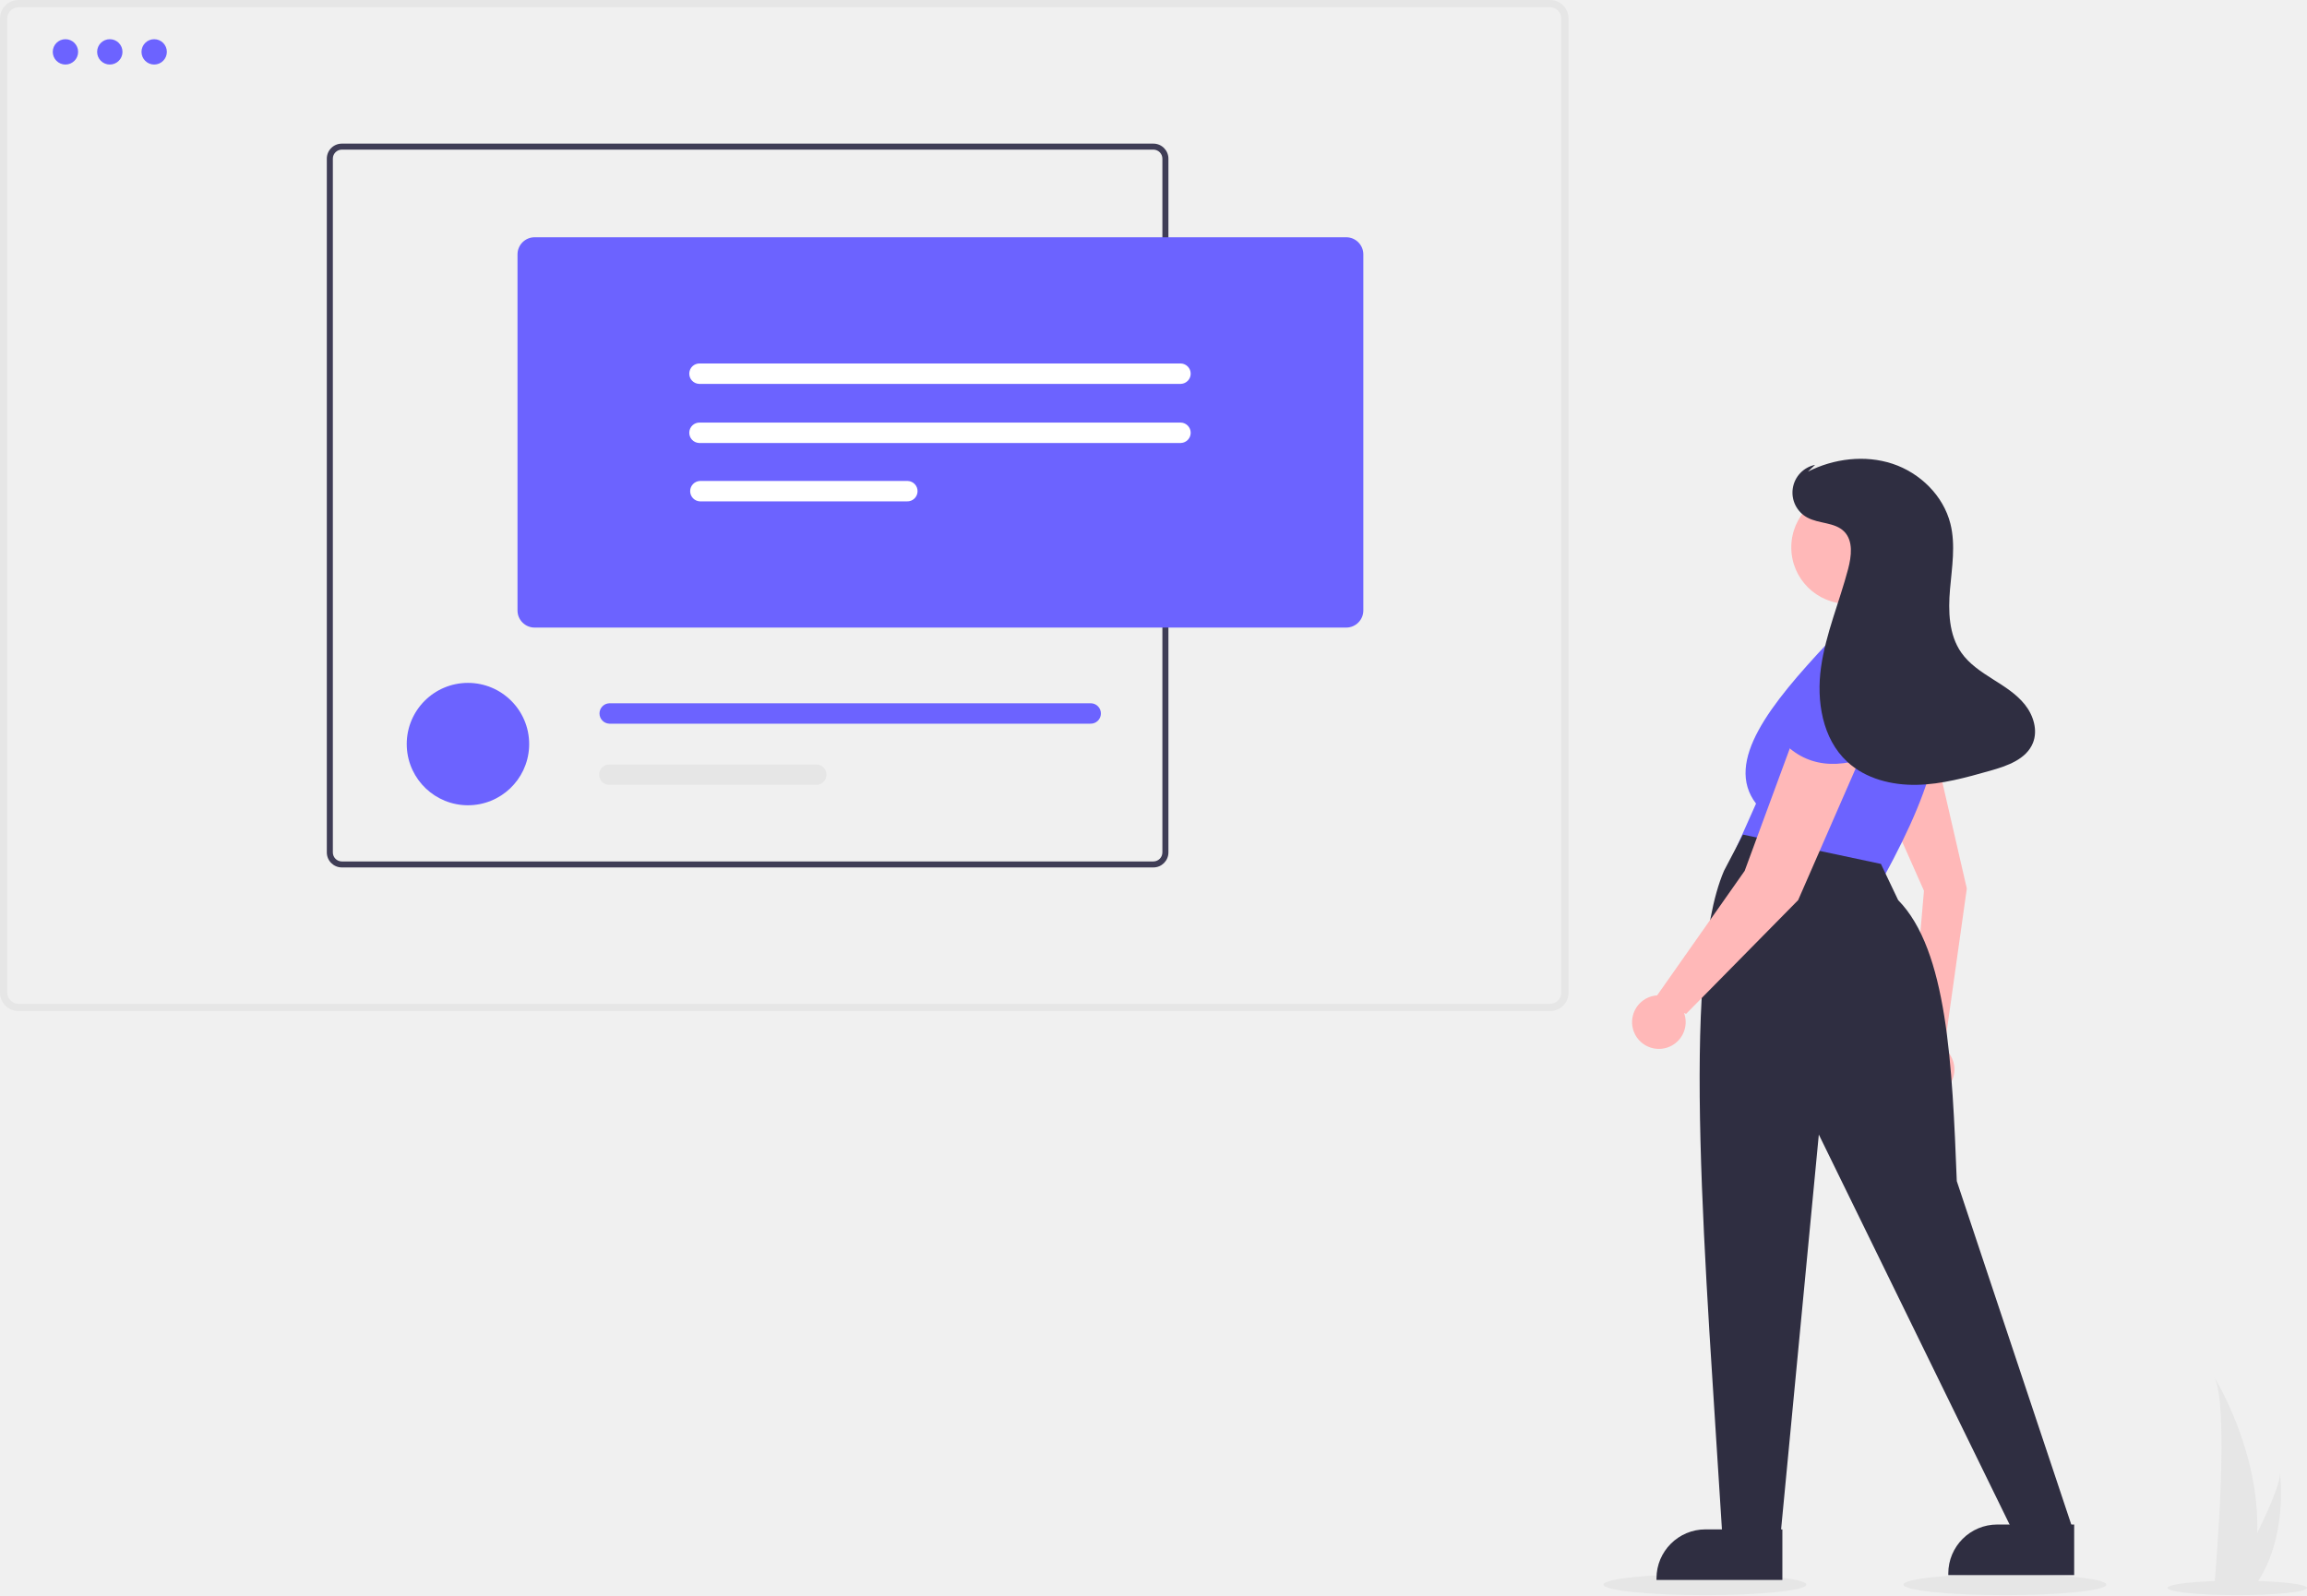
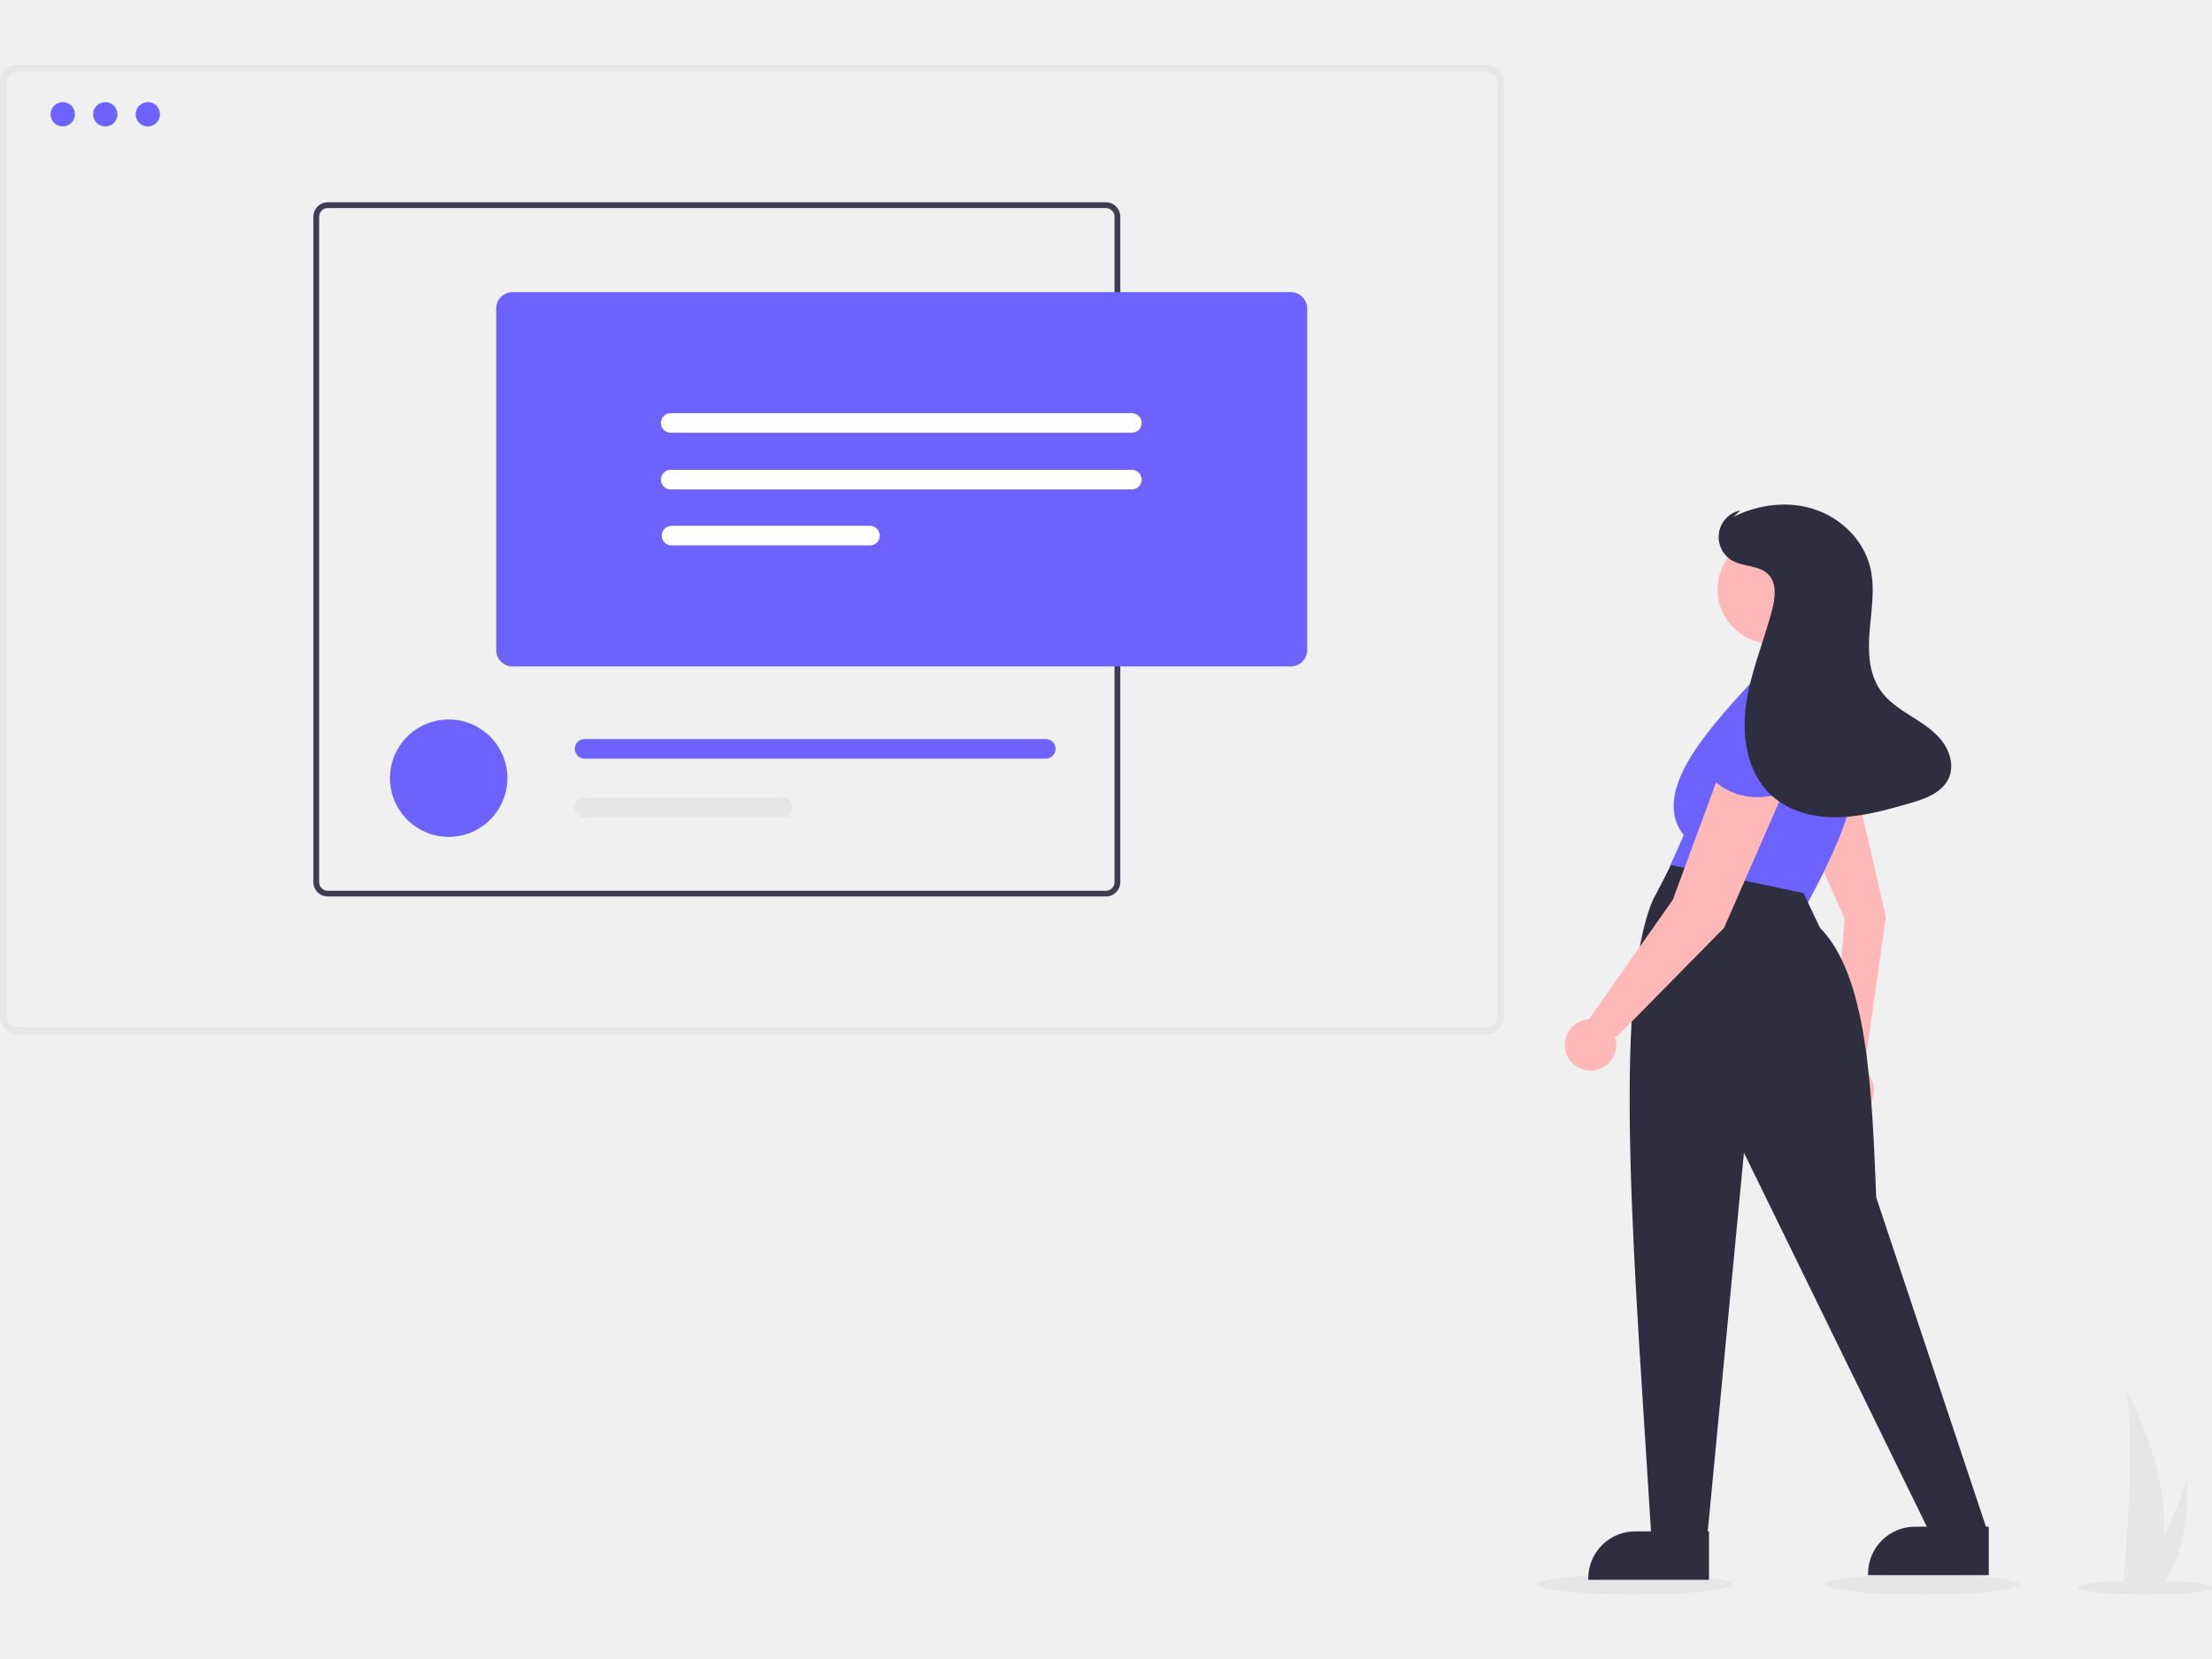
- <svg xmlns="http://www.w3.org/2000/svg" data-name="Layer 1" width="948.74" height="656.188" viewBox="0 0 948.74 656.188">
+ <svg xmlns="http://www.w3.org/2000/svg" data-name="Layer 1" width="64" height="48" viewBox="0 0 948.74 656.188">
  <path d="M893.483,435.695,916.85,488.328l-5.623,65.093a11.02,11.02,0,1,0,13.175-.803l.916-.161,9.155-65.048-15.1-65.613Z" transform="translate(-125.63 -121.906)" fill="#ffb8b8" />
  <ellipse id="b78bcc7b-dc51-41b0-8da1-d9ae2dc50050" data-name="Ellipse 432" cx="701.125" cy="651.844" rx="41.704" ry="4.344" fill="#e6e6e6" />
  <ellipse id="e61ab66d-6414-4e65-834d-738041a766d7" data-name="Ellipse 433" cx="824.498" cy="651.844" rx="41.704" ry="4.344" fill="#e6e6e6" />
  <ellipse id="b14e1fdf-dcce-4a60-9ebe-71ac2d975d4d" data-name="Ellipse 434" cx="920.069" cy="653.201" rx="28.671" ry="2.987" fill="#e6e6e6" />
  <path id="b155b0ed-0d8b-4bf4-9d1d-fec88f99f221-103" data-name="Path 2215" d="M1053.9,752.469a79.301,79.301,0,0,1-3.7,21.921c-.052.165-.106.327-.16.492h-13.824c.015-.147.03-.312.044-.492.922-10.6,6.236-75.092-.118-86.121C1036.7,689.163,1054.976,718.798,1053.9,752.469Z" transform="translate(-125.63 -121.906)" fill="#e6e6e6" />
  <path id="be40ba6a-ff22-46fc-b19c-3116db10fbe1-104" data-name="Path 2216" d="M1052.867,774.39q-.174.247-.359.492h-10.371c.079-.14.17-.3.275-.492,1.713-3.092,6.784-12.337,11.492-21.921,5.059-10.3,9.7-20.99,9.309-24.859C1063.334,728.483,1066.834,755.084,1052.867,774.39Z" transform="translate(-125.63 -121.906)" fill="#e6e6e6" />
  <path id="eeaf384e-0545-4292-b8fb-facd94914478-105" data-name="Path 2217" d="M763.112,537.816h-629.9a7.591,7.591,0,0,1-7.582-7.582V129.488a7.59,7.59,0,0,1,7.582-7.582h629.9a7.59,7.59,0,0,1,7.582,7.582V530.234A7.591,7.591,0,0,1,763.112,537.816Zm-629.9-412.91a4.587,4.587,0,0,0-4.582,4.582V530.234a4.587,4.587,0,0,0,4.582,4.582h629.9a4.587,4.587,0,0,0,4.582-4.582V129.488a4.587,4.587,0,0,0-4.582-4.582Z" transform="translate(-125.63 -121.906)" fill="#e6e6e6" />
  <path id="fa4958e0-769a-4069-95d8-47331dde78e6-106" data-name="Path 2218" d="M599.955,180.987H266.213a6.189,6.189,0,0,0-6.182,6.182V472.552a6.189,6.189,0,0,0,6.182,6.182H599.955a6.189,6.189,0,0,0,6.182-6.182V187.169A6.189,6.189,0,0,0,599.955,180.987Zm3.7,291.566a3.718,3.718,0,0,1-3.7,3.716H266.213a3.711,3.711,0,0,1-3.7-3.716V187.169a3.711,3.711,0,0,1,3.7-3.716H599.955a3.718,3.718,0,0,1,3.7,3.716Z" transform="translate(-125.63 -121.906)" fill="#3f3d56" />
  <path id="b96bbff1-710e-4cf9-8f0a-207f6a2454c7-107" data-name="Path 2219" d="M343.249,427.991c0,.44-.012.88-.035,1.308a25.175,25.175,0,0,1-50.281,0c-.023-.428-.035-.868-.035-1.308a25.175,25.175,0,0,1,50.35,0Z" transform="translate(-125.63 -121.906)" fill="#6c63ff" />
  <path id="a99625a5-8e94-4aa2-927a-7cc58a47d0f9-108" data-name="Path 2220" d="M574.021,411.204H376.21a4.2,4.2,0,0,0,0,8.394H574.021a4.2,4.2,0,0,0,.317-8.394Q574.18,411.198,574.021,411.204Z" transform="translate(-125.63 -121.906)" fill="#6c63ff" />
  <path id="f2e8dd5a-2c6f-4c4a-9a4a-91faa08ec764-109" data-name="Path 2221" d="M461.327,436.384H376.21a4.191,4.191,0,0,0,0,8.382h85.117a4.191,4.191,0,0,0,.014-8.382Z" transform="translate(-125.63 -121.906)" fill="#e6e6e6" />
  <path id="b0d633b1-50f0-455b-880b-69d0ec30b218-110" data-name="Path 2222" d="M679.244,380.069H345.5a7.057,7.057,0,0,1-7.049-7.049V226.554a7.057,7.057,0,0,1,7.049-7.049H679.24a7.057,7.057,0,0,1,7.049,7.049V373.016A7.057,7.057,0,0,1,679.244,380.069Z" transform="translate(-125.63 -121.906)" fill="#6c63ff" />
  <path id="a4d76c33-4002-4242-b64e-8bf1a807cbd3-111" data-name="Path 2223" d="M413.471,271.424a4.2,4.2,0,0,0-.367,8.392q.183.008.367,0H611.278a4.2,4.2,0,0,0,0-8.392Z" transform="translate(-125.63 -121.906)" fill="#fff" />
  <path id="a4bd9330-30bf-4fe3-97b2-bd8f02deaa7a-112" data-name="Path 2224" d="M413.471,295.737a4.2,4.2,0,0,0-.367,8.392q.183.008.367,0H611.278a4.2,4.2,0,0,0,0-8.392Z" transform="translate(-125.63 -121.906)" fill="#fff" />
  <path id="f4033984-e442-4bd8-ab2d-9d91ebc99eb7-113" data-name="Path 2225" d="M413.471,319.754a4.2,4.2,0,0,0,0,8.392h85.117a4.2,4.2,0,1,0,.367-8.392q-.183-.008-.367,0Z" transform="translate(-125.63 -121.906)" fill="#fff" />
  <circle id="f8f82ae4-70bd-49d3-8148-f9c9501b42d9" data-name="Ellipse 435" cx="26.913" cy="21.337" r="5.213" fill="#6c63ff" />
  <circle id="fa464750-9ca1-4e8d-97b4-cb58e01582d0" data-name="Ellipse 436" cx="45.158" cy="21.337" r="5.213" fill="#6c63ff" />
  <circle id="a6e2f59b-2266-45a7-a68c-25353aee0074" data-name="Ellipse 437" cx="63.403" cy="21.337" r="5.213" fill="#6c63ff" />
  <circle id="f535a5d2-8502-4b05-b17c-60a180e2caaa" data-name="Ellipse 438" cx="759.876" cy="225.16" r="23.221" fill="#ffb8b8" />
  <path id="a6ce20f5-c5fa-405c-86dd-46bb39d2c055-114" data-name="Path 2228" d="M839.577,470.903l60.987,11.346c20.561-37.668,31.9-71.681,12.765-93.608l-36.167-2.128c-23.109,24.712-42.654,48.694-29.374,65.954Z" transform="translate(-125.63 -121.906)" fill="#6c63ff" />
  <path id="af3567e9-adb8-4eb6-a03d-f215f48a4fbf-115" data-name="Path 2229" d="M893.886,441.326c13.957,5.34,26.911.7,38.8-14.521l-17.622-34-22.455,4.45Z" transform="translate(-125.63 -121.906)" fill="#6c63ff" />
  <path id="bace76f9-9256-4201-a271-96ace1a4e0ec-116" data-name="Path 2230" d="M833.9,753.146l24.111-1.24,15.6-163.283,79.425,162.4,24.82-.709L930.348,607.769c-1.875-47.556-3.835-94.988-24.111-115.592l-7.091-14.892-56.732-12.056-7.8,14.892C816.527,522.354,827.146,643.024,833.9,753.146Z" transform="translate(-125.63 -121.906)" fill="#2f2e41" />
  <path d="M862.976,426.228l-19.856,53.9L807.115,531.365a11.02,11.02,0,1,0,11.062,7.202l.832.416,46.095-46.8,26.948-61.7Z" transform="translate(-125.63 -121.906)" fill="#ffb8b8" />
  <path id="a8f9c73a-9317-4677-96f1-9f40fb1bc65c-117" data-name="Path 2233" d="M858.015,426.227c9.934,11.164,23.57,13,41.131,4.964V392.897l-21.984-6.382Z" transform="translate(-125.63 -121.906)" fill="#6c63ff" />
  <path d="M958.333,411.728c-3.531-4.417-8.459-7.453-13.237-10.475-4.778-3.022-9.631-6.233-12.878-10.863-5.181-7.388-5.428-17.105-4.655-26.095s2.355-18.173.164-26.927c-2.898-11.58-12.493-20.956-23.829-24.695-11.336-3.739-24.086-2.143-34.75,3.221l2.931-2.767a11.664,11.664,0,0,0-3.279,21.637c4.811,2.653,11.365,1.893,15.23,5.793,3.805,3.845,3.008,10.156,1.634,15.388-3.555,13.544-9.193,26.582-11.146,40.444-1.953,13.862.516,29.394,10.8,38.894,7.561,6.983,18.303,9.677,28.592,9.471,10.289-.206,20.329-3.021,30.229-5.821,6.945-1.962,14.78-4.684,17.5-11.372C963.769,422.328,961.864,416.145,958.333,411.728Z" transform="translate(-125.63 -121.906)" fill="#2f2e41" />
  <path d="M858.62,771.836l-51.769-.002v-.655a20.151,20.151,0,0,1,20.15-20.15h.001l31.619.001Z" transform="translate(-125.63 -121.906)" fill="#2f2e41" />
  <path d="M978.62,769.836l-51.769-.002v-.655a20.151,20.151,0,0,1,20.15-20.15h.001l31.619.001Z" transform="translate(-125.63 -121.906)" fill="#2f2e41" />
</svg>
